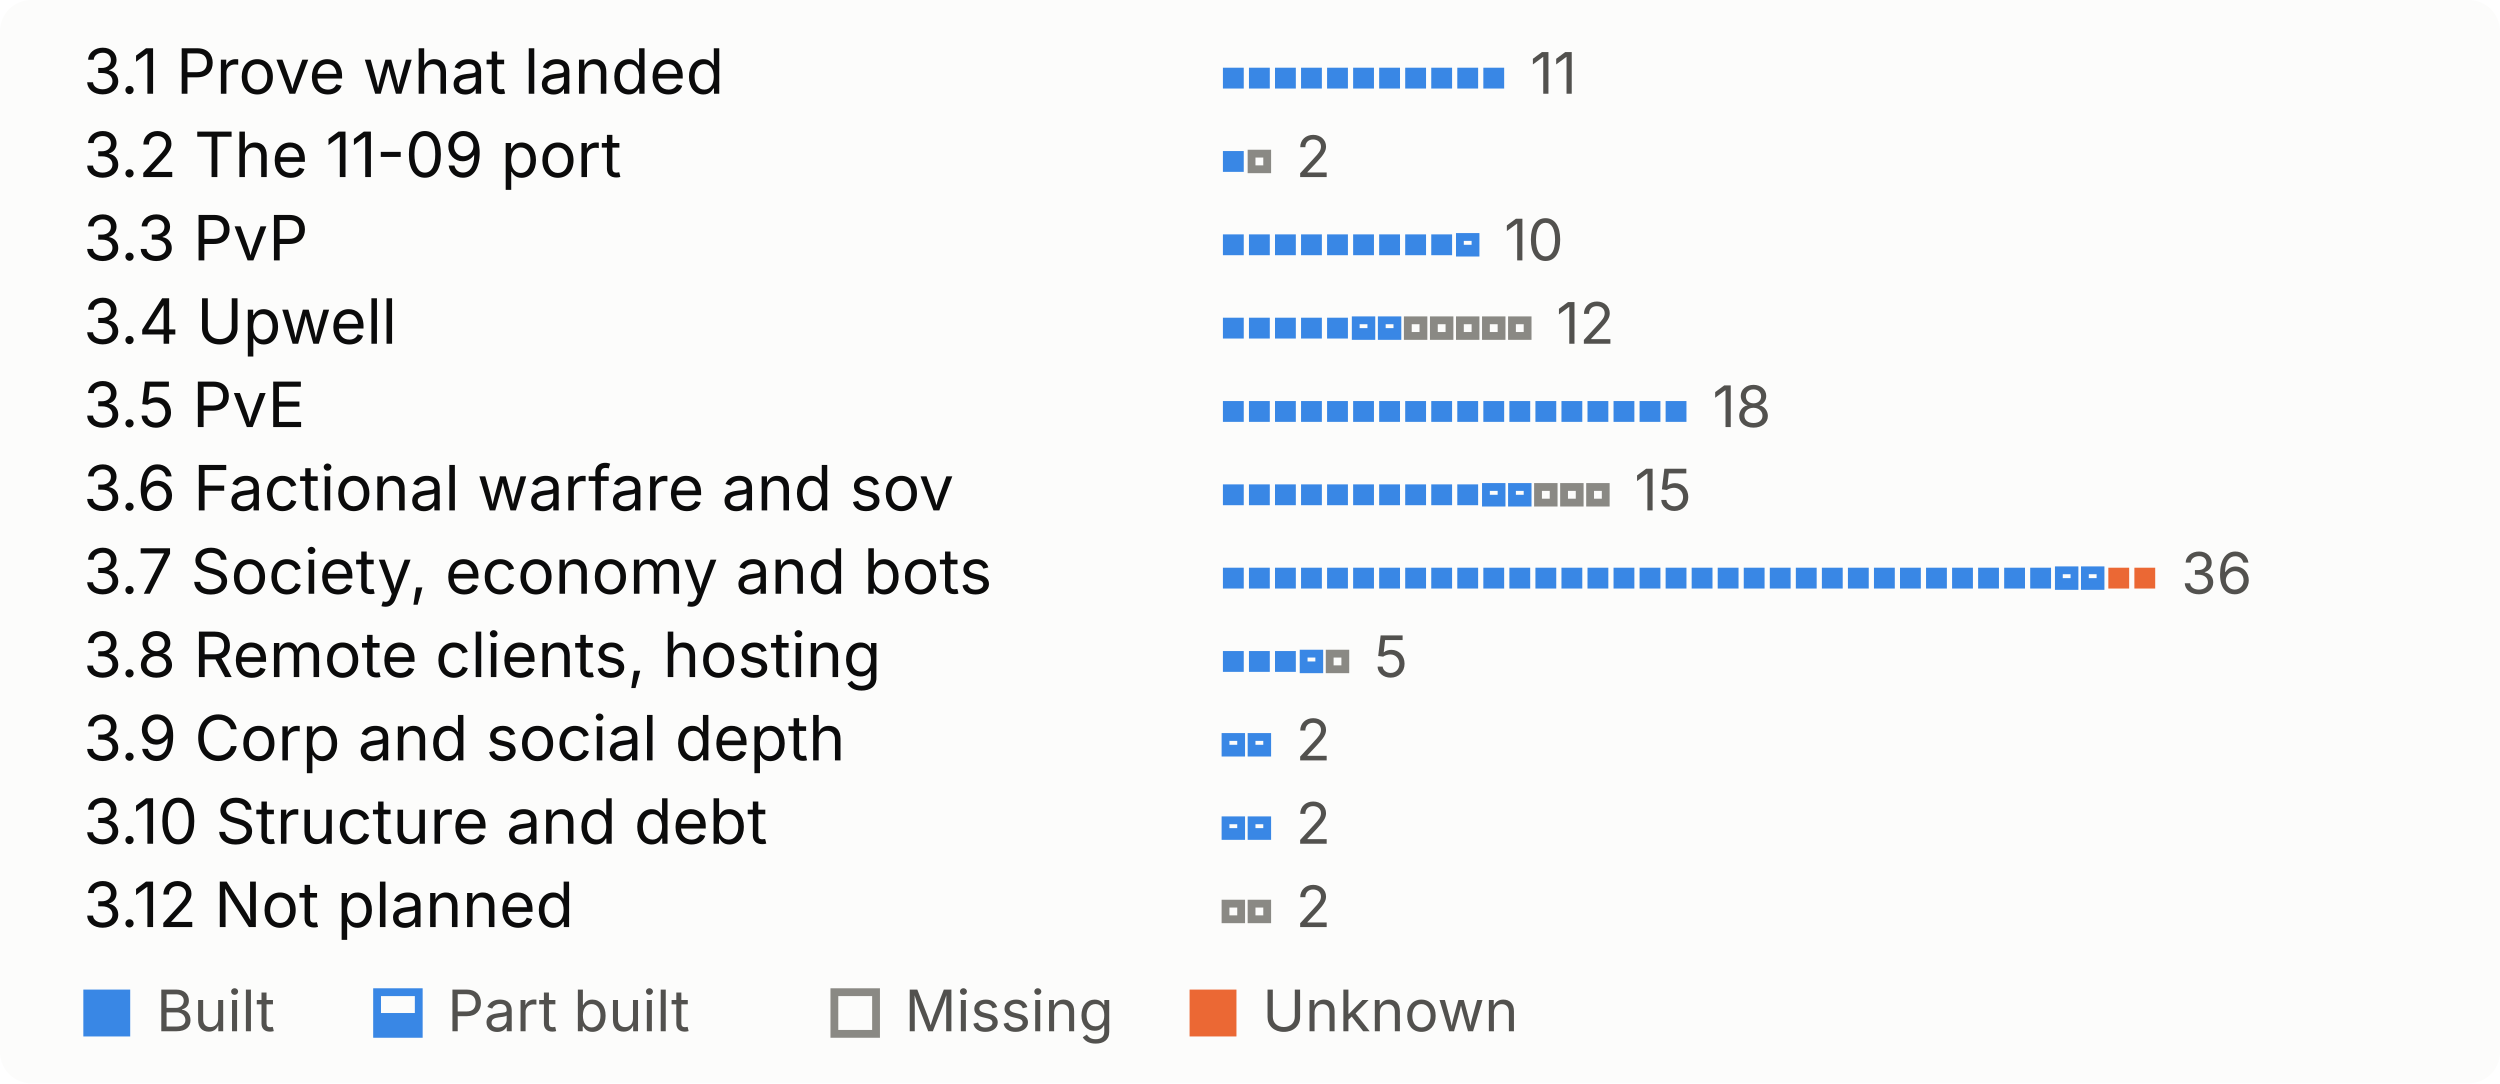
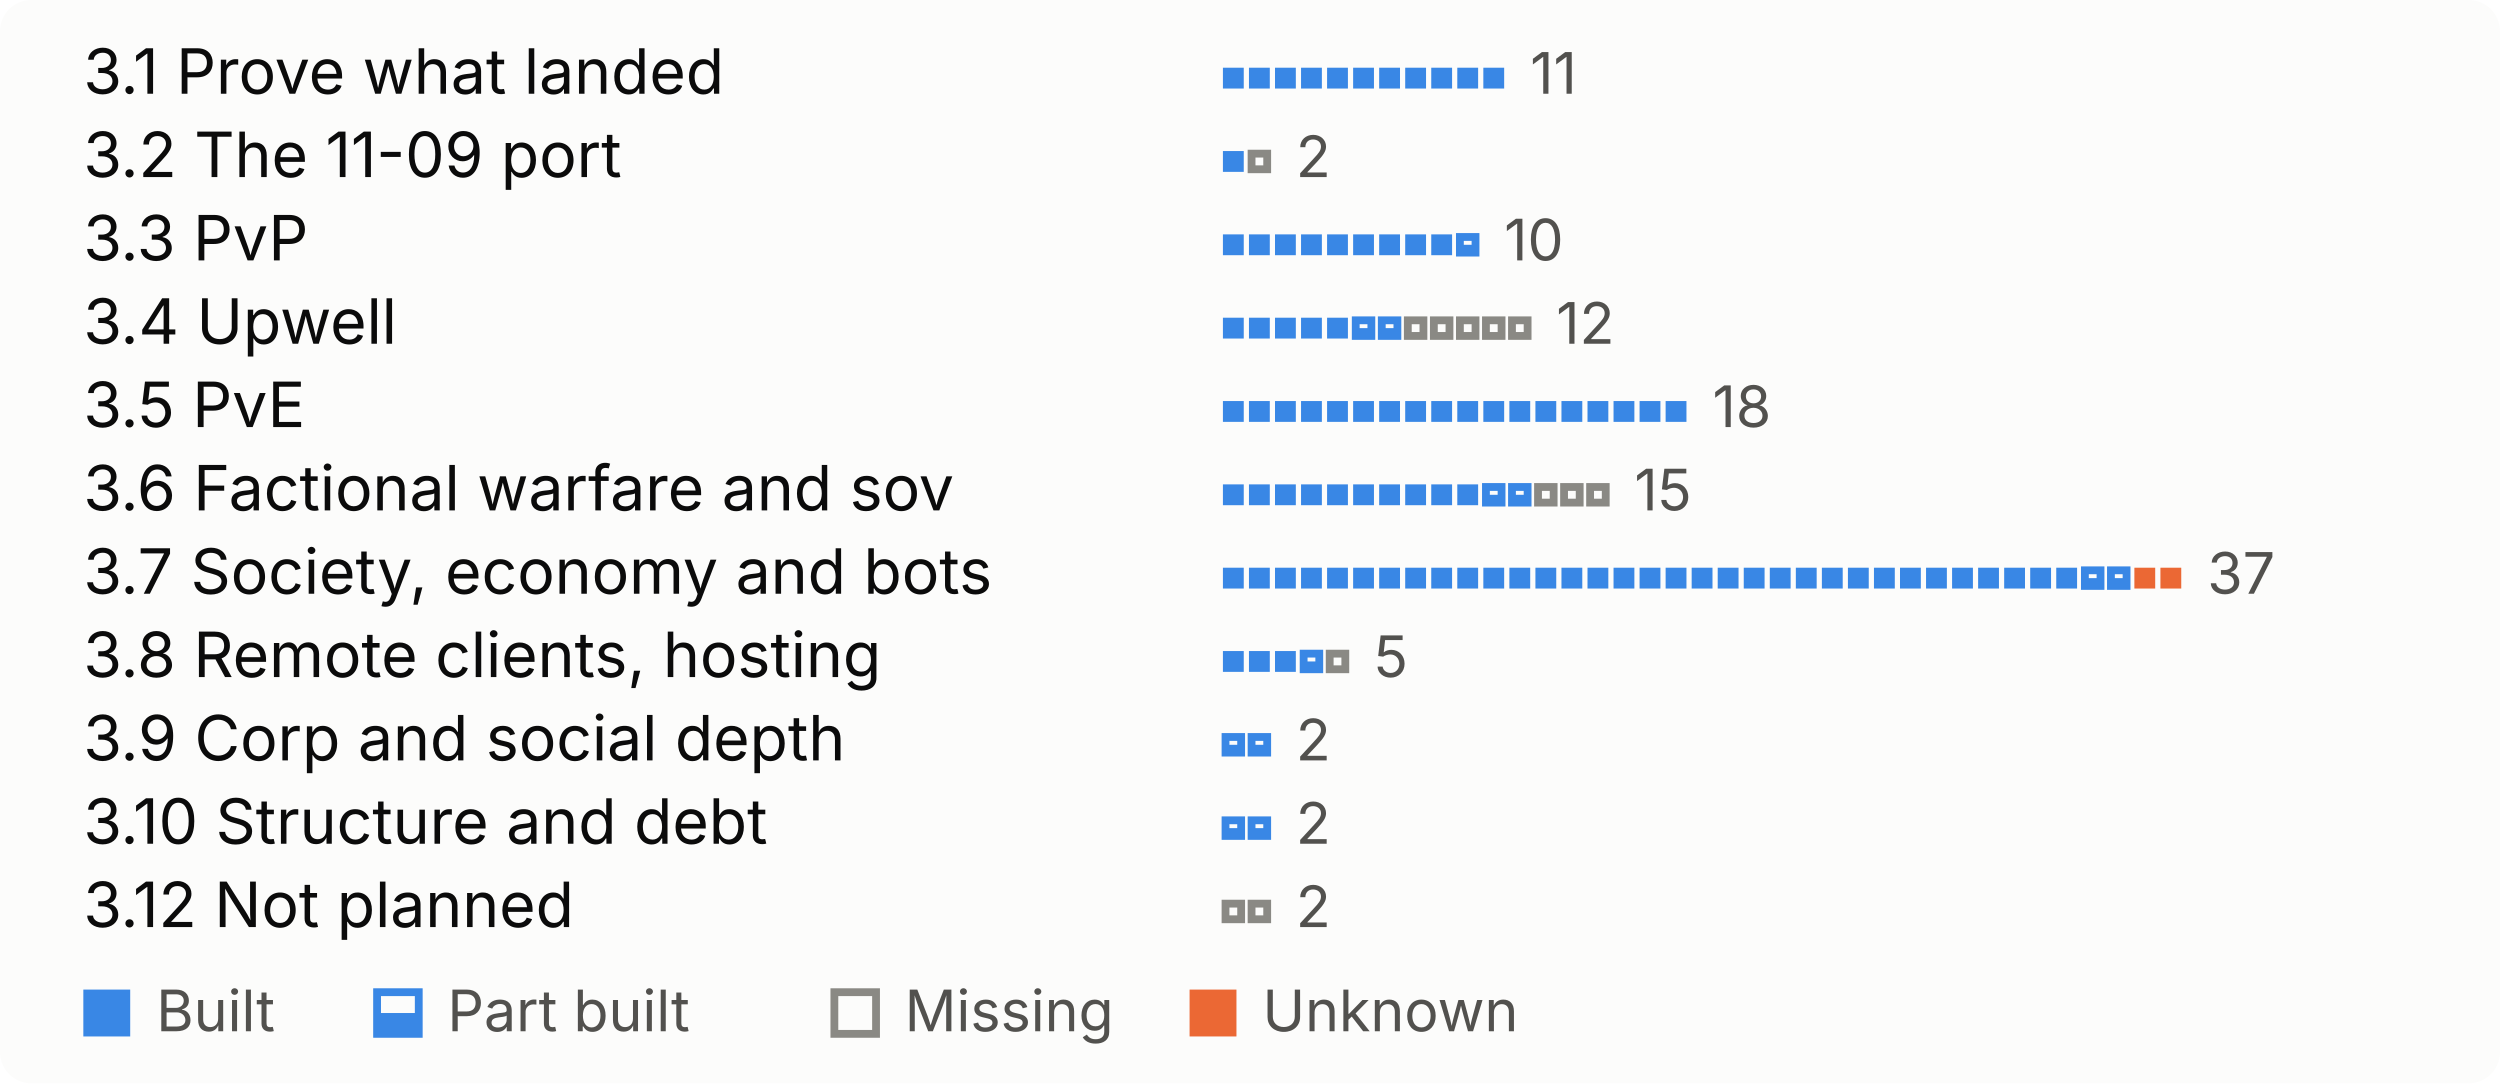
<svg xmlns="http://www.w3.org/2000/svg" width="480" height="208" viewBox="0 0 480 208" role="img" aria-label="What is left, by theme, one mark per open feature">
  <style>
.bg{fill:#fcfcfb}.t{fill:#0b0b0b}.s{fill:#52514e}.rule{fill:#e1e0d9}
.proved{fill:#184f95}.built{fill:#3987e5}.unknown{fill:#eb6834}
.part-o{fill:none;stroke:#3987e5;stroke-width:1.5}.part-f{fill:#3987e5}
.missing{fill:none;stroke:#8a8984;stroke-width:1.5}
.pass{fill:#184f95}.fail{fill:#eb6834}.none{fill:none;stroke:#8a8984;stroke-width:1.5}
@media (prefers-color-scheme:dark){
.bg{fill:#1a1a19}.t{fill:#f0efec}.s{fill:#c3c2b7}.rule{fill:#383835}
.proved{fill:#86b6ef}.built{fill:#3987e5}.unknown{fill:#d95926}
.part-o{stroke:#3987e5}.part-f{fill:#3987e5}
.missing{stroke:#8d8c85}
.pass{fill:#86b6ef}.fail{fill:#d95926}.none{stroke:#8d8c85}
}
text{font-family:system-ui,-apple-system,"Segoe UI",sans-serif;font-size:12px}
.big{font-size:26px;font-weight:600}.b{font-weight:600}.xs{font-size:11px}
</style>
  <rect width="480" height="208" rx="6" class="bg" />
  <text x="16.0" y="18.0" class="t">3.1 Prove what landed</text>
  <rect x="234.8" y="13.0" width="4" height="4" class="built" />
  <rect x="239.8" y="13.0" width="4" height="4" class="built" />
  <rect x="244.8" y="13.0" width="4" height="4" class="built" />
  <rect x="249.8" y="13.0" width="4" height="4" class="built" />
  <rect x="254.8" y="13.0" width="4" height="4" class="built" />
  <rect x="259.8" y="13.0" width="4" height="4" class="built" />
  <rect x="264.8" y="13.0" width="4" height="4" class="built" />
  <rect x="269.8" y="13.0" width="4" height="4" class="built" />
  <rect x="274.8" y="13.0" width="4" height="4" class="built" />
  <rect x="279.8" y="13.0" width="4" height="4" class="built" />
  <rect x="284.8" y="13.0" width="4" height="4" class="built" />
  <text x="293.8" y="18.0" class="s xs">11</text>
  <text x="16.0" y="34.0" class="t">3.2 The 11-09 port</text>
  <rect x="234.8" y="29.0" width="4" height="4" class="built" />
  <rect x="240.3" y="29.5" width="3" height="3" fill="none" class="missing" />
  <text x="248.8" y="34.0" class="s xs">2</text>
  <text x="16.0" y="50.0" class="t">3.3 PvP</text>
  <rect x="234.8" y="45.0" width="4" height="4" class="built" />
  <rect x="239.8" y="45.0" width="4" height="4" class="built" />
  <rect x="244.8" y="45.0" width="4" height="4" class="built" />
  <rect x="249.8" y="45.0" width="4" height="4" class="built" />
  <rect x="254.8" y="45.0" width="4" height="4" class="built" />
  <rect x="259.8" y="45.0" width="4" height="4" class="built" />
  <rect x="264.8" y="45.0" width="4" height="4" class="built" />
  <rect x="269.8" y="45.0" width="4" height="4" class="built" />
  <rect x="274.8" y="45.0" width="4" height="4" class="built" />
  <rect x="280.3" y="45.5" width="3" height="3" fill="none" class="part-o" />
  <rect x="279.8" y="47.0" width="4" height="2.0" class="part-f" />
  <text x="288.8" y="50.0" class="s xs">10</text>
  <text x="16.0" y="66.0" class="t">3.4 Upwell</text>
  <rect x="234.8" y="61.0" width="4" height="4" class="built" />
  <rect x="239.8" y="61.0" width="4" height="4" class="built" />
  <rect x="244.8" y="61.0" width="4" height="4" class="built" />
  <rect x="249.8" y="61.0" width="4" height="4" class="built" />
  <rect x="254.8" y="61.0" width="4" height="4" class="built" />
  <rect x="260.3" y="61.5" width="3" height="3" fill="none" class="part-o" />
  <rect x="259.8" y="63.0" width="4" height="2.0" class="part-f" />
  <rect x="265.3" y="61.5" width="3" height="3" fill="none" class="part-o" />
  <rect x="264.8" y="63.0" width="4" height="2.0" class="part-f" />
  <rect x="270.3" y="61.5" width="3" height="3" fill="none" class="missing" />
  <rect x="275.3" y="61.5" width="3" height="3" fill="none" class="missing" />
  <rect x="280.3" y="61.5" width="3" height="3" fill="none" class="missing" />
  <rect x="285.3" y="61.5" width="3" height="3" fill="none" class="missing" />
  <rect x="290.3" y="61.5" width="3" height="3" fill="none" class="missing" />
  <text x="298.8" y="66.0" class="s xs">12</text>
  <text x="16.0" y="82.0" class="t">3.5 PvE</text>
  <rect x="234.8" y="77.0" width="4" height="4" class="built" />
  <rect x="239.8" y="77.0" width="4" height="4" class="built" />
  <rect x="244.8" y="77.0" width="4" height="4" class="built" />
  <rect x="249.8" y="77.0" width="4" height="4" class="built" />
  <rect x="254.8" y="77.0" width="4" height="4" class="built" />
  <rect x="259.8" y="77.0" width="4" height="4" class="built" />
  <rect x="264.8" y="77.0" width="4" height="4" class="built" />
  <rect x="269.8" y="77.0" width="4" height="4" class="built" />
  <rect x="274.8" y="77.0" width="4" height="4" class="built" />
  <rect x="279.8" y="77.0" width="4" height="4" class="built" />
  <rect x="284.8" y="77.0" width="4" height="4" class="built" />
  <rect x="289.8" y="77.0" width="4" height="4" class="built" />
  <rect x="294.8" y="77.0" width="4" height="4" class="built" />
  <rect x="299.8" y="77.0" width="4" height="4" class="built" />
  <rect x="304.8" y="77.0" width="4" height="4" class="built" />
  <rect x="309.8" y="77.0" width="4" height="4" class="built" />
  <rect x="314.8" y="77.0" width="4" height="4" class="built" />
  <rect x="319.8" y="77.0" width="4" height="4" class="built" />
  <text x="328.8" y="82.0" class="s xs">18</text>
  <text x="16.0" y="98.0" class="t">3.6 Factional warfare and sov</text>
  <rect x="234.8" y="93.0" width="4" height="4" class="built" />
  <rect x="239.8" y="93.0" width="4" height="4" class="built" />
  <rect x="244.8" y="93.0" width="4" height="4" class="built" />
  <rect x="249.8" y="93.0" width="4" height="4" class="built" />
  <rect x="254.8" y="93.0" width="4" height="4" class="built" />
  <rect x="259.8" y="93.0" width="4" height="4" class="built" />
  <rect x="264.8" y="93.0" width="4" height="4" class="built" />
  <rect x="269.8" y="93.0" width="4" height="4" class="built" />
  <rect x="274.8" y="93.0" width="4" height="4" class="built" />
  <rect x="279.8" y="93.0" width="4" height="4" class="built" />
  <rect x="285.3" y="93.5" width="3" height="3" fill="none" class="part-o" />
  <rect x="284.8" y="95.0" width="4" height="2.0" class="part-f" />
  <rect x="290.3" y="93.5" width="3" height="3" fill="none" class="part-o" />
  <rect x="289.8" y="95.0" width="4" height="2.0" class="part-f" />
  <rect x="295.3" y="93.5" width="3" height="3" fill="none" class="missing" />
  <rect x="300.3" y="93.5" width="3" height="3" fill="none" class="missing" />
  <rect x="305.3" y="93.5" width="3" height="3" fill="none" class="missing" />
  <text x="313.8" y="98.0" class="s xs">15</text>
  <text x="16.0" y="114.0" class="t">3.7 Society, economy and bots</text>
  <rect x="234.8" y="109.0" width="4" height="4" class="built" />
  <rect x="239.8" y="109.0" width="4" height="4" class="built" />
  <rect x="244.8" y="109.0" width="4" height="4" class="built" />
  <rect x="249.8" y="109.0" width="4" height="4" class="built" />
  <rect x="254.8" y="109.0" width="4" height="4" class="built" />
  <rect x="259.8" y="109.0" width="4" height="4" class="built" />
  <rect x="264.8" y="109.0" width="4" height="4" class="built" />
  <rect x="269.8" y="109.0" width="4" height="4" class="built" />
  <rect x="274.8" y="109.0" width="4" height="4" class="built" />
  <rect x="279.8" y="109.0" width="4" height="4" class="built" />
  <rect x="284.8" y="109.0" width="4" height="4" class="built" />
  <rect x="289.8" y="109.0" width="4" height="4" class="built" />
  <rect x="294.8" y="109.0" width="4" height="4" class="built" />
  <rect x="299.8" y="109.0" width="4" height="4" class="built" />
  <rect x="304.8" y="109.0" width="4" height="4" class="built" />
  <rect x="309.8" y="109.0" width="4" height="4" class="built" />
  <rect x="314.8" y="109.0" width="4" height="4" class="built" />
  <rect x="319.8" y="109.0" width="4" height="4" class="built" />
  <rect x="324.8" y="109.0" width="4" height="4" class="built" />
  <rect x="329.8" y="109.0" width="4" height="4" class="built" />
  <rect x="334.8" y="109.0" width="4" height="4" class="built" />
  <rect x="339.8" y="109.0" width="4" height="4" class="built" />
  <rect x="344.8" y="109.0" width="4" height="4" class="built" />
  <rect x="349.8" y="109.0" width="4" height="4" class="built" />
  <rect x="354.8" y="109.0" width="4" height="4" class="built" />
  <rect x="359.8" y="109.0" width="4" height="4" class="built" />
  <rect x="364.8" y="109.0" width="4" height="4" class="built" />
  <rect x="369.8" y="109.0" width="4" height="4" class="built" />
  <rect x="374.8" y="109.0" width="4" height="4" class="built" />
  <rect x="379.8" y="109.0" width="4" height="4" class="built" />
  <rect x="384.8" y="109.0" width="4" height="4" class="built" />
  <rect x="389.8" y="109.0" width="4" height="4" class="built" />
-   <rect x="395.3" y="109.5" width="3" height="3" fill="none" class="part-o" />
-   <rect x="394.8" y="111.0" width="4" height="2.0" class="part-f" />
+   <rect x="394.8" y="109.0" width="4" height="4" class="built" />
  <rect x="400.3" y="109.5" width="3" height="3" fill="none" class="part-o" />
  <rect x="399.8" y="111.0" width="4" height="2.0" class="part-f" />
-   <rect x="404.8" y="109.0" width="4" height="4" class="unknown" />
+   <rect x="405.3" y="109.5" width="3" height="3" fill="none" class="part-o" />
+   <rect x="404.8" y="111.0" width="4" height="2.0" class="part-f" />
  <rect x="409.8" y="109.0" width="4" height="4" class="unknown" />
-   <text x="418.8" y="114.0" class="s xs">36</text>
+   <rect x="414.8" y="109.0" width="4" height="4" class="unknown" />
+   <text x="423.8" y="114.0" class="s xs">37</text>
  <text x="16.0" y="130.0" class="t">3.8 Remote clients, hosting</text>
  <rect x="234.8" y="125.0" width="4" height="4" class="built" />
  <rect x="239.8" y="125.0" width="4" height="4" class="built" />
  <rect x="244.8" y="125.0" width="4" height="4" class="built" />
  <rect x="250.3" y="125.5" width="3" height="3" fill="none" class="part-o" />
  <rect x="249.8" y="127.0" width="4" height="2.0" class="part-f" />
  <rect x="255.3" y="125.5" width="3" height="3" fill="none" class="missing" />
  <text x="263.8" y="130.0" class="s xs">5</text>
  <text x="16.0" y="146.0" class="t">3.9 Corp and social depth</text>
  <rect x="235.3" y="141.5" width="3" height="3" fill="none" class="part-o" />
  <rect x="234.8" y="143.0" width="4" height="2.0" class="part-f" />
  <rect x="240.3" y="141.5" width="3" height="3" fill="none" class="part-o" />
  <rect x="239.8" y="143.0" width="4" height="2.0" class="part-f" />
  <text x="248.8" y="146.0" class="s xs">2</text>
  <text x="16.0" y="162.0" class="t">3.10 Structure and debt</text>
  <rect x="235.3" y="157.5" width="3" height="3" fill="none" class="part-o" />
  <rect x="234.8" y="159.0" width="4" height="2.0" class="part-f" />
  <rect x="240.3" y="157.5" width="3" height="3" fill="none" class="part-o" />
  <rect x="239.8" y="159.0" width="4" height="2.0" class="part-f" />
  <text x="248.8" y="162.0" class="s xs">2</text>
  <text x="16.0" y="178.0" class="t">3.12 Not planned</text>
  <rect x="235.3" y="173.5" width="3" height="3" fill="none" class="missing" />
  <rect x="240.3" y="173.5" width="3" height="3" fill="none" class="missing" />
  <text x="248.8" y="178.0" class="s xs">2</text>
  <rect x="16.0" y="190.0" width="9" height="9" class="built" />
  <text x="30.0" y="198.0" class="s xs">Built</text>
  <rect x="72.4" y="190.5" width="8" height="8" fill="none" class="part-o" />
  <rect x="71.9" y="194.5" width="9" height="4.5" class="part-f" />
  <text x="85.9" y="198.0" class="s xs">Part built</text>
  <rect x="160.2" y="190.5" width="8" height="8" fill="none" class="missing" />
  <text x="173.7" y="198.0" class="s xs">Missing</text>
  <rect x="228.4" y="190.0" width="9" height="9" class="unknown" />
  <text x="242.4" y="198.0" class="s xs">Unknown</text>
</svg>
